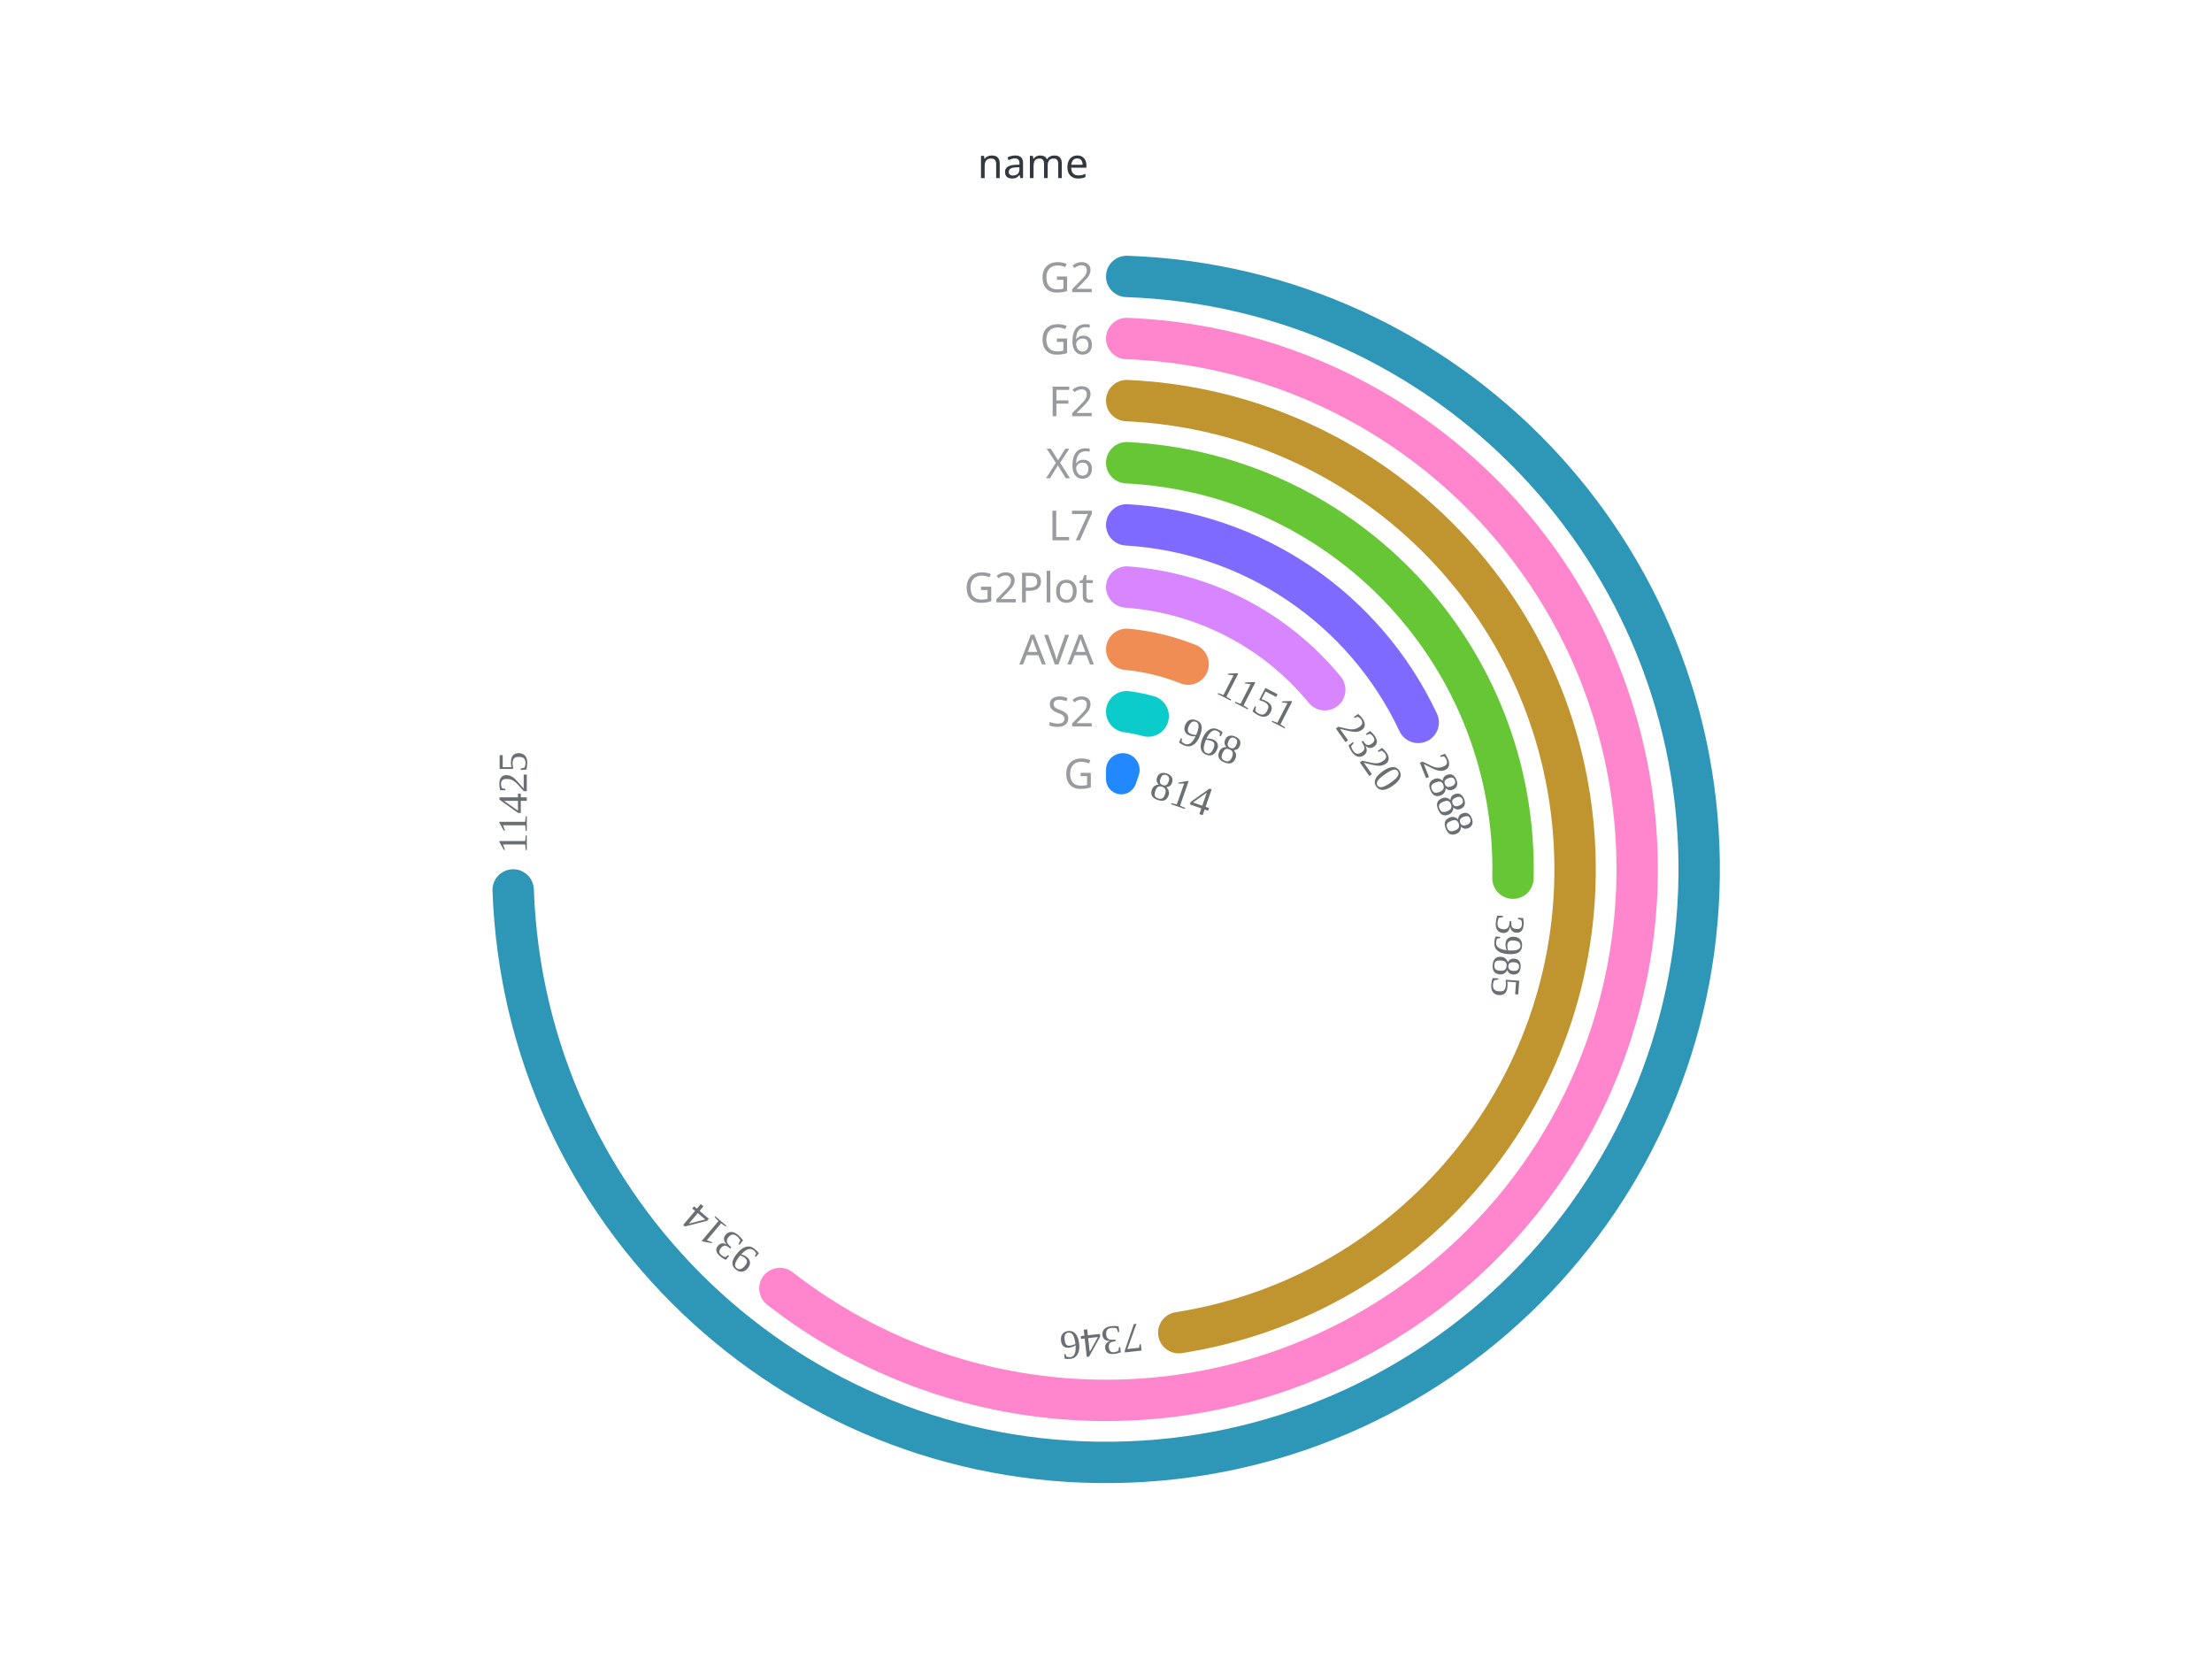
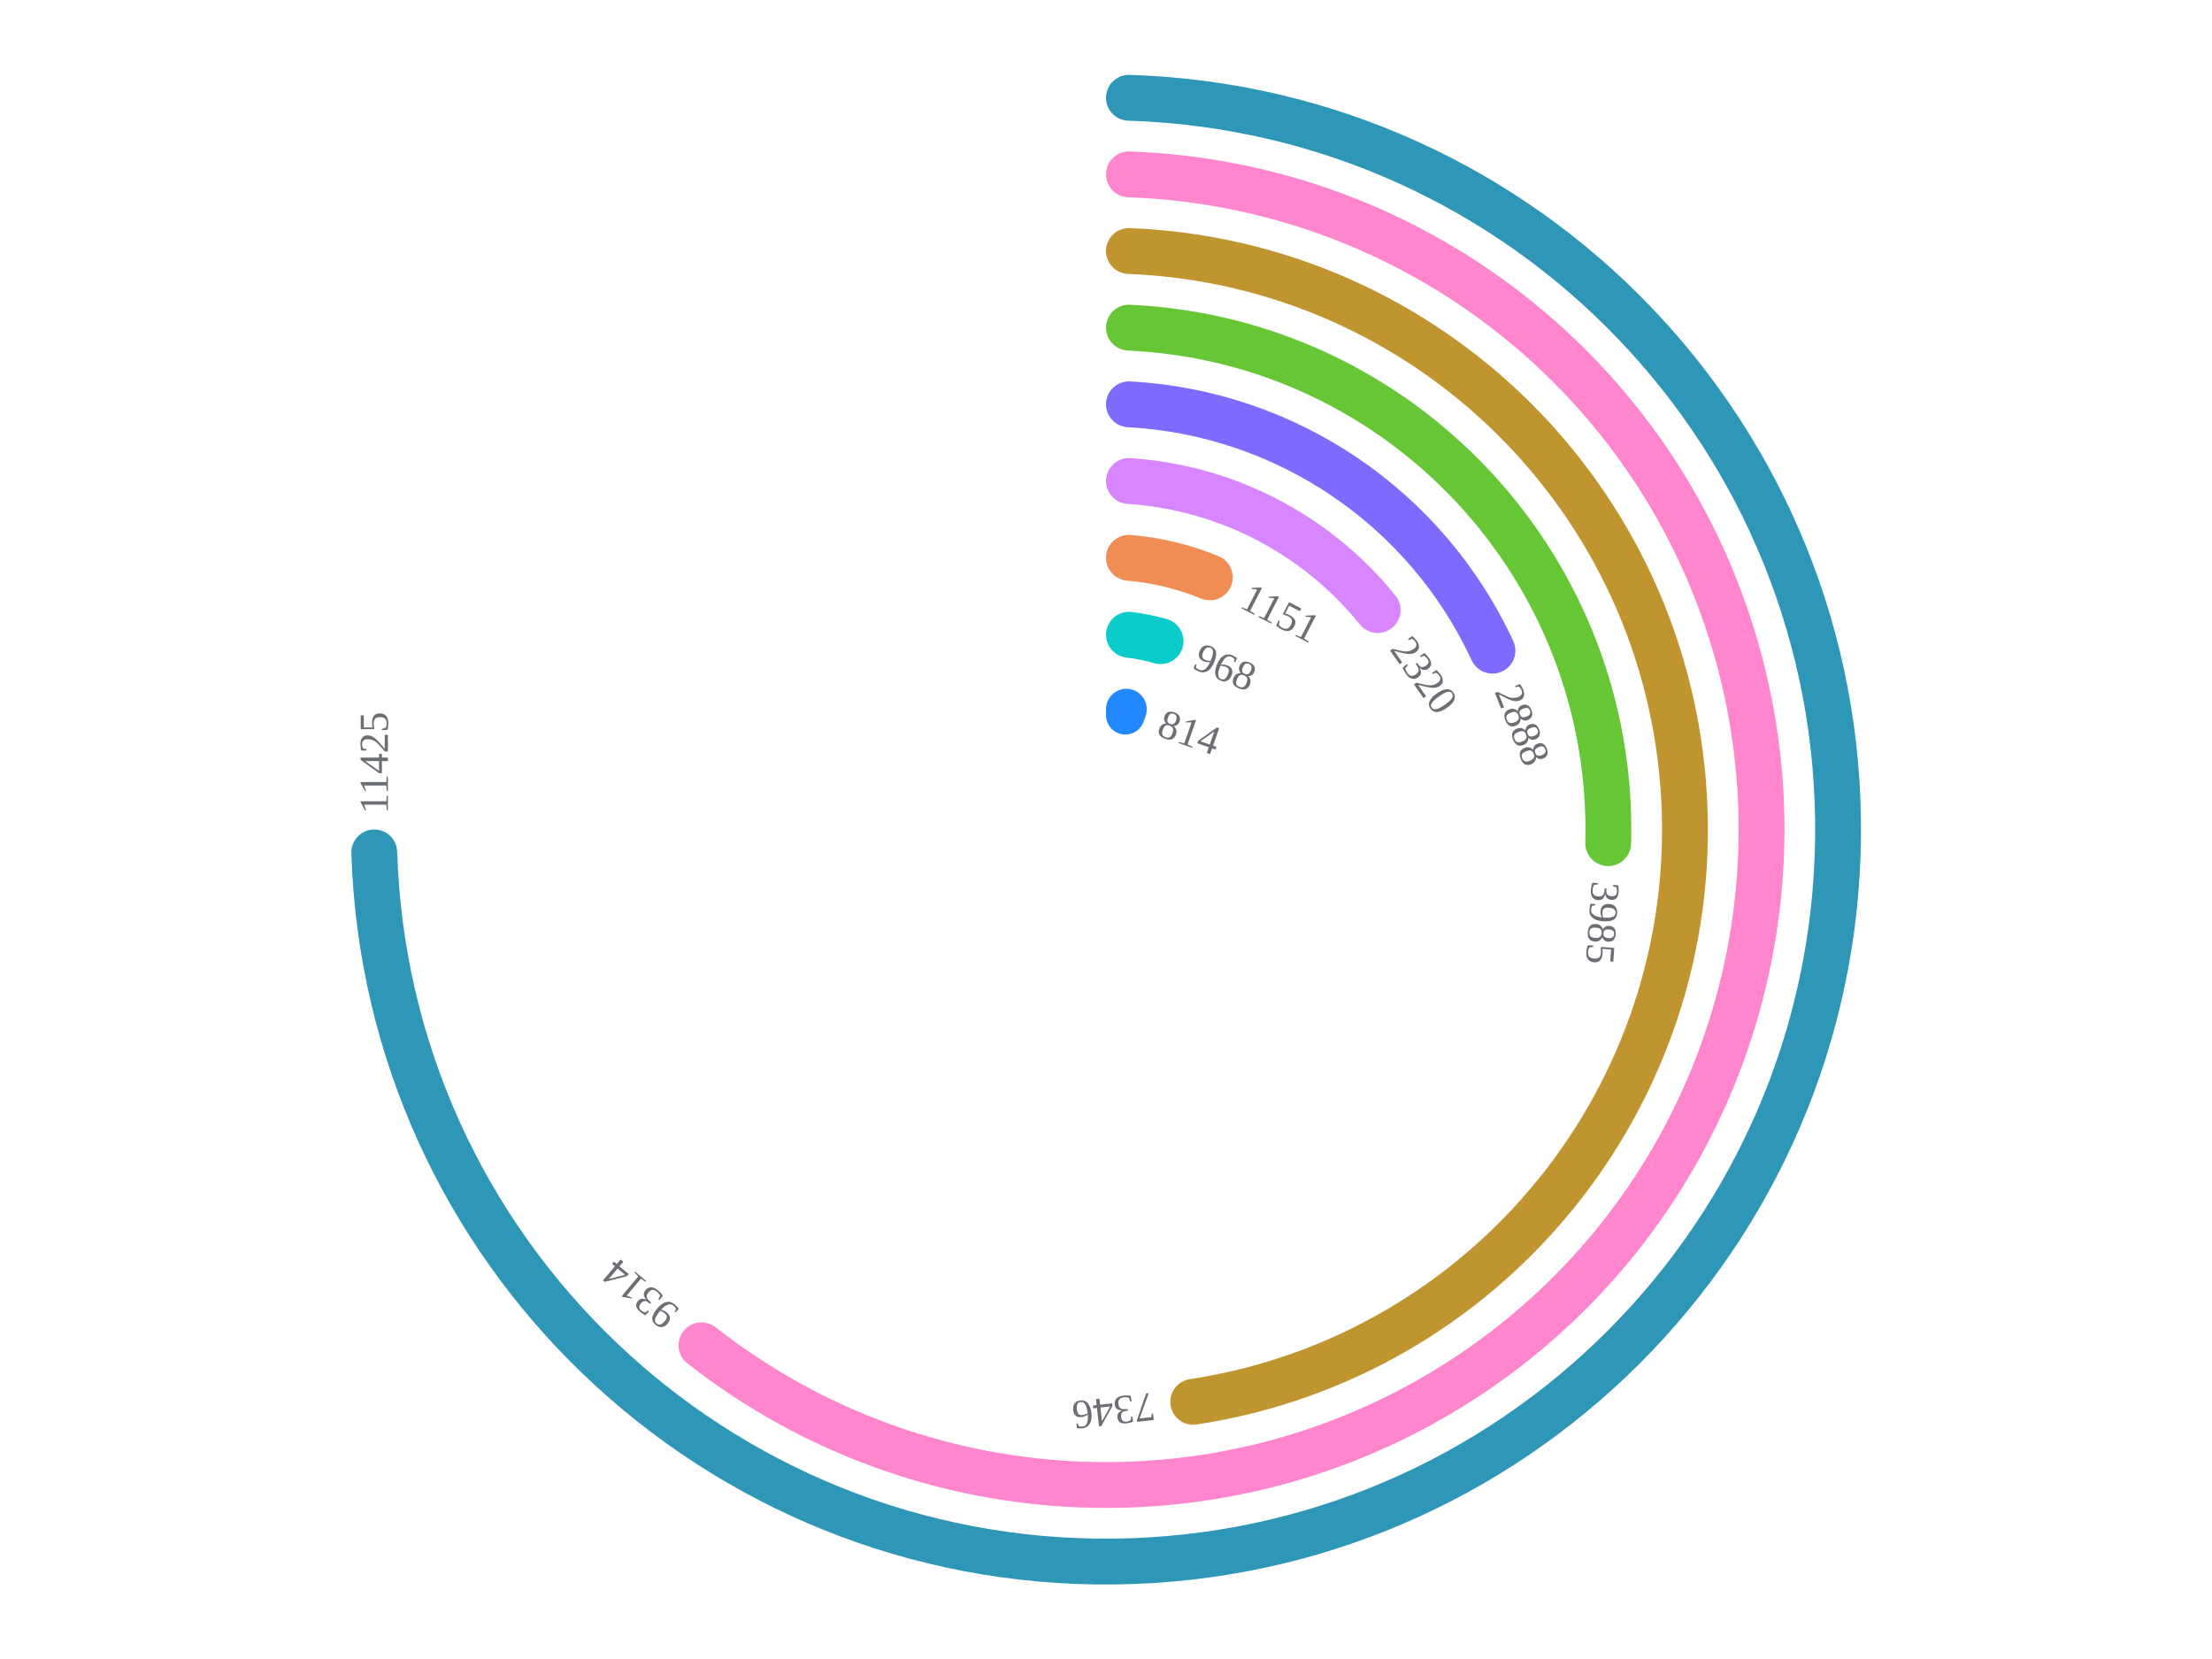
<svg xmlns="http://www.w3.org/2000/svg" width="640" height="480" style="background: transparent;" color-interpolation-filters="sRGB">
  <defs />
  <g id="g-svg-camera" transform="matrix(1,0,0,1,0,0)">
    <g id="g-root" fill="none" transform="matrix(1,0,0,1,0,0)">
-       <g id="g-svg-11" fill="none" transform="matrix(1,0,0,1,0,0)" class="view">
+       <g id="g-svg-1" fill="none" transform="matrix(1,0,0,1,0,0)" class="view">
        <g transform="matrix(1,0,0,1,0,0)">
-           <path id="g-svg-12" fill="rgba(0,0,0,0)" class="area" d="M 0,0 l 640,0 l 0,480 l-640 0 z" width="640" height="480" />
+           <path id="g-svg-2" fill="rgba(0,0,0,0)" class="area" d="M 0,0 l 640,0 l 0,480 l-640 0 z" width="640" height="480" />
        </g>
        <g transform="matrix(1,0,0,1,16,16)">
-           <path id="g-svg-13" fill="rgba(0,0,0,0)" class="area" d="M 0,0 l 608,0 l 0,448 l-608 0 z" width="608" height="448" />
+           <path id="g-svg-3" fill="rgba(0,0,0,0)" class="area" d="M 0,0 l 608,0 l 0,448 l-608 0 z" width="608" height="448" />
        </g>
        <g transform="matrix(1,0,0,1,16,16)">
-           <path id="g-svg-14" fill="rgba(0,0,0,0)" class="area" d="M 0,0 l 608,0 l 0,448 l-608 0 z" width="608" height="448" />
+           <path id="g-svg-4" fill="rgba(0,0,0,0)" class="area" d="M 0,0 l 608,0 l 0,448 l-608 0 z" width="608" height="448" />
        </g>
-         <g transform="matrix(1,0,0,1,47,70)">
-           <path id="g-svg-15" fill="rgba(0,0,0,0)" class="area" d="M 0,0 l 546,0 l 0,363 l-546 0 z" width="546" height="363" />
+         <g transform="matrix(1,0,0,1,16,16)">
+           <path id="g-svg-5" fill="rgba(0,0,0,0)" class="area" d="M 0,0 l 608,0 l 0,448 l-608 0 z" width="608" height="448" />
        </g>
-         <g id="g-svg-16" fill="none" transform="matrix(1,0,0,1,0,0)" class="component">
-           <g id="g-svg-17" fill="none" class="axis" transform="matrix(1,0,0,1,0,0)">
-             <g id="g-svg-18" fill="none" transform="matrix(1,0,0,1,0,0)" class="axis-grid-group" />
-             <g id="g-svg-19" fill="none" transform="matrix(1,0,0,1,0,0)" class="axis-main-group">
-               <g id="g-svg-20" fill="none" transform="matrix(1,0,0,1,0,0)" class="axis-line-group">
-                 <g transform="matrix(1,0,0,1,320,70)">
-                   <line id="g-svg-21" fill="none" x1="0" y1="0" x2="0" y2="163.35" class="axis-line axis-line" stroke-width="0.5" stroke="rgba(29,33,41,1)" stroke-opacity="0.45" opacity="0" />
-                 </g>
-               </g>
-               <g id="g-svg-22" fill="none" transform="matrix(1,0,0,1,0,0)" class="axis-tick-group" />
-               <g id="g-svg-23" fill="none" transform="matrix(1,0,0,1,0,0)" class="axis-label-group">
-                 <g id="g-svg-24" fill="none" transform="matrix(1,0,0,1,316,223.4772)" class="axis-label">
-                   <g transform="matrix(1,0,0,1,0,0)">
-                     <text id="g-svg-33" fill="rgba(29,33,41,1)" dominant-baseline="central" paint-order="stroke" dx="0.5" font-family="sans-serif" font-size="12" font-style="normal" font-variant="normal" font-weight="normal" stroke-width="1" text-anchor="end" class="axis-label-item" opacity="0.45">
-                       G
-                     </text>
-                   </g>
-                 </g>
-                 <g id="g-svg-25" fill="none" transform="matrix(1,0,0,1,316,205.5266)" class="axis-label">
-                   <g transform="matrix(1,0,0,1,0,0)">
-                     <text id="g-svg-34" fill="rgba(29,33,41,1)" dominant-baseline="central" paint-order="stroke" dx="0.5" font-family="sans-serif" font-size="12" font-style="normal" font-variant="normal" font-weight="normal" stroke-width="1" text-anchor="end" class="axis-label-item" opacity="0.45">
-                       S2
-                     </text>
-                   </g>
-                 </g>
-                 <g id="g-svg-26" fill="none" transform="matrix(1,0,0,1,316,187.5761)" class="axis-label">
-                   <g transform="matrix(1,0,0,1,0,0)">
-                     <text id="g-svg-35" fill="rgba(29,33,41,1)" dominant-baseline="central" paint-order="stroke" dx="0.5" font-family="sans-serif" font-size="12" font-style="normal" font-variant="normal" font-weight="normal" stroke-width="1" text-anchor="end" class="axis-label-item" opacity="0.45">
-                       AVA
-                     </text>
-                   </g>
-                 </g>
-                 <g id="g-svg-27" fill="none" transform="matrix(1,0,0,1,316,169.6255)" class="axis-label">
-                   <g transform="matrix(1,0,0,1,0,0)">
-                     <text id="g-svg-36" fill="rgba(29,33,41,1)" dominant-baseline="central" paint-order="stroke" dx="0.5" font-family="sans-serif" font-size="12" font-style="normal" font-variant="normal" font-weight="normal" stroke-width="1" text-anchor="end" class="axis-label-item" opacity="0.45">
-                       G2Plot
-                     </text>
-                   </g>
-                 </g>
-                 <g id="g-svg-28" fill="none" transform="matrix(1,0,0,1,316,151.675)" class="axis-label">
-                   <g transform="matrix(1,0,0,1,0,0)">
-                     <text id="g-svg-37" fill="rgba(29,33,41,1)" dominant-baseline="central" paint-order="stroke" dx="0.5" font-family="sans-serif" font-size="12" font-style="normal" font-variant="normal" font-weight="normal" stroke-width="1" text-anchor="end" class="axis-label-item" opacity="0.45">
-                       L7
-                     </text>
-                   </g>
-                 </g>
-                 <g id="g-svg-29" fill="none" transform="matrix(1,0,0,1,316,133.7245)" class="axis-label">
-                   <g transform="matrix(1,0,0,1,0,0)">
-                     <text id="g-svg-38" fill="rgba(29,33,41,1)" dominant-baseline="central" paint-order="stroke" dx="0.5" font-family="sans-serif" font-size="12" font-style="normal" font-variant="normal" font-weight="normal" stroke-width="1" text-anchor="end" class="axis-label-item" opacity="0.45">
-                       X6
-                     </text>
-                   </g>
-                 </g>
-                 <g id="g-svg-30" fill="none" transform="matrix(1,0,0,1,316,115.7739)" class="axis-label">
-                   <g transform="matrix(1,0,0,1,0,0)">
-                     <text id="g-svg-39" fill="rgba(29,33,41,1)" dominant-baseline="central" paint-order="stroke" dx="0.5" font-family="sans-serif" font-size="12" font-style="normal" font-variant="normal" font-weight="normal" stroke-width="1" text-anchor="end" class="axis-label-item" opacity="0.45">
-                       F2
-                     </text>
-                   </g>
-                 </g>
-                 <g id="g-svg-31" fill="none" transform="matrix(1,0,0,1,316,97.82335)" class="axis-label">
-                   <g transform="matrix(1,0,0,1,0,0)">
-                     <text id="g-svg-40" fill="rgba(29,33,41,1)" dominant-baseline="central" paint-order="stroke" dx="0.5" font-family="sans-serif" font-size="12" font-style="normal" font-variant="normal" font-weight="normal" stroke-width="1" text-anchor="end" class="axis-label-item" opacity="0.45">
-                       G6
-                     </text>
-                   </g>
-                 </g>
-                 <g id="g-svg-32" fill="none" transform="matrix(1,0,0,1,316,79.8728)" class="axis-label">
-                   <g transform="matrix(1,0,0,1,0,0)">
-                     <text id="g-svg-41" fill="rgba(29,33,41,1)" dominant-baseline="central" paint-order="stroke" dx="0.5" font-family="sans-serif" font-size="12" font-style="normal" font-variant="normal" font-weight="normal" stroke-width="1" text-anchor="end" class="axis-label-item" opacity="0.45">
-                       G2
-                     </text>
-                   </g>
-                 </g>
-               </g>
+         <g transform="matrix(1,0,0,1,16,16)">
+           <path id="g-svg-6" fill="rgba(0,0,0,0)" class="plot" d="M 0,0 l 608,0 l 0,448 l-608 0 z" width="608" height="448" />
+           <g id="g-svg-7" fill="none" transform="matrix(1,0,0,1,0,0)" class="main-layer">
+             <g transform="matrix(1,0,0,1,304,183.2783)">
+               <path id="g-svg-9" fill="rgba(23,131,255,1)" d="M 0,5.903 A 5.901 5.901 0 1 1 11.472 7.847 L 10.902,9.481 A 5.607 5.607 0 0 1 0 7.633 Z" fill-opacity="0.95" stroke-width="0" stroke="rgba(23,131,255,1)" class="element" />
            </g>
-             <g id="g-svg-42" fill="none" transform="matrix(1,0,0,1,298.38,46.8728)" class="axis-title-group">
-               <g transform="matrix(1,0,0,1,0,0)">
-                 <text id="g-svg-43" fill="rgba(29,33,41,1)" dominant-baseline="central" paint-order="stroke" dx="0.5" font-family="sans-serif" font-size="12" font-style="normal" font-variant="normal" font-weight="normal" stroke-width="1" text-anchor="middle" class="axis-title" opacity="0.9">
-                   name
-                 </text>
-               </g>
+             <g transform="matrix(1,0,0,1,304,161.0186)">
+               <path id="g-svg-10" fill="rgba(0,201,201,1)" d="M 2.3284307815174543e-8,6.631 A 6.632 6.632 0 0 1 7.407 0.045 A 63.37 63.37 0 0 1 17.642 2.116 A 6.632 6.632 0 0 1 21.905 11.063 L 21.905,11.063 A 6.632 6.632 0 0 1 13.949 14.855 A 50.107 50.107 0 0 0 5.856 13.218 A 6.632 6.632 0 0 1 2.3284307815174543e-8 6.631 Z" fill-opacity="0.95" stroke-width="0" stroke="rgba(0,201,201,1)" class="element" />
+             </g>
+             <g transform="matrix(1,0,0,1,304,138.7556)">
+               <path id="g-svg-11" fill="rgba(240,136,77,1)" d="M 8.881784197001252e-16,6.631 A 6.632 6.632 0 0 1 7.189 0.023 A 85.524 85.524 0 0 1 32.562 6.161 A 6.632 6.632 0 0 1 35.935 15.325 L 35.935,15.325 A 6.632 6.632 0 0 1 27.512 18.426 A 72.261 72.261 0 0 0 6.074 13.239 A 6.632 6.632 0 0 1 8.881784197001252e-16 6.631 Z" fill-opacity="0.95" stroke-width="0" stroke="rgba(240,136,77,1)" class="element" />
+             </g>
+             <g transform="matrix(1,0,0,1,304,116.5397)">
+               <path id="g-svg-12" fill="rgba(213,128,255,1)" d="M 5.971510397273505e-9,6.632 A 6.632 6.632 0 0 1 7.067 0.014 A 107.678 107.678 0 0 1 83.757 39.79 A 6.632 6.632 0 0 1 82.419 49.378 L 82.419,49.378 A 6.632 6.632 0 0 1 73.44 48.125 A 94.415 94.415 0 0 0 6.196 13.249 A 6.632 6.632 0 0 1 5.971510397273505e-9 6.632 Z" fill-opacity="0.95" stroke-width="0" stroke="rgba(213,128,255,1)" class="element" />
+             </g>
+             <g transform="matrix(1,0,0,1,304,94.34738)">
+               <path id="g-svg-13" fill="rgba(120,99,255,1)" d="M 1.7763568394002505e-15,6.632 A 6.632 6.632 0 0 1 6.989 0.01 A 129.832 129.832 0 0 1 117.825 75.122 A 6.632 6.632 0 0 1 114.264 84.067 L 114.264,84.067 A 6.632 6.632 0 0 1 105.788 80.693 A 116.568 116.568 0 0 0 6.275 13.254 A 6.632 6.632 0 0 1 1.7763568394002505e-15 6.632 Z" fill-opacity="0.95" stroke-width="0" stroke="rgba(120,99,255,1)" class="element" />
+             </g>
+             <g transform="matrix(1,0,0,1,304,72.16612)">
+               <path id="g-svg-14" fill="rgba(96,196,45,1)" d="M 0,6.632 A 6.632 6.632 0 0 1 6.934 0.007 A 151.985 151.985 0 0 1 151.929 155.972 A 6.632 6.632 0 0 1 144.817 162.405 L 144.817,162.405 A 6.632 6.632 0 0 1 138.671 155.611 A 138.722 138.722 0 0 0 6.329 13.256 A 6.632 6.632 0 0 1 0 6.632 Z" fill-opacity="0.95" stroke-width="0" stroke="rgba(96,196,45,1)" class="element" />
+             </g>
+             <g transform="matrix(1,0,0,1,304,49.99182)">
+               <path id="g-svg-15" fill="rgba(189,143,36,1)" d="M 2.3681536731601227e-9,6.632 A 6.632 6.632 0 0 1 6.894 0.005 A 174.139 174.139 0 0 1 26.237 346.159 A 6.632 6.632 0 0 1 18.647 340.342 L 18.647,340.342 A 6.632 6.632 0 0 1 24.238 333.048 A 160.876 160.876 0 0 0 6.369 13.258 A 6.632 6.632 0 0 1 2.3681536731601227e-9 6.632 Z" fill-opacity="0.95" stroke-width="0" stroke="rgba(189,143,36,1)" class="element" />
+             </g>
+             <g transform="matrix(1,0,0,1,180.3196,27.82298)">
+               <path id="g-svg-16" fill="rgba(255,128,202,1)" d="M 123.68,6.631 A 6.632 6.632 0 0 1 130.543 0.004 A 196.293 196.293 0 1 1 2.538 350.629 A 6.632 6.632 0 0 1 1.559 341.139 L 1.559,341.139 A 6.632 6.632 0 0 1 10.723 340.193 A 183.03 183.03 0 1 0 130.08 13.259 A 6.632 6.632 0 0 1 123.68 6.631 Z" fill-opacity="0.95" stroke-width="0" stroke="rgba(255,128,202,1)" class="element" />
+             </g>
+             <g transform="matrix(1,0,0,1,85.65677,5.656769)">
+               <path id="g-svg-17" fill="rgba(36,145,179,1)" d="M 218.343,6.631 A 6.632 6.632 0 0 1 225.182 0.003 A 218.447 218.447 0 1 1 0.003 225.182 A 6.632 6.632 0 0 1 6.631 218.343 L 6.631,218.343 A 6.632 6.632 0 0 1 13.26 224.767 A 205.184 205.184 0 1 0 224.767 13.26 A 6.632 6.632 0 0 1 218.343 6.631 Z" fill-opacity="0.95" stroke-width="0" stroke="rgba(36,145,179,1)" class="element" />
            </g>
          </g>
-         </g>
-         <g transform="matrix(1,0,0,1,16,16)">
-           <path id="g-svg-45" fill="rgba(0,0,0,0)" class="plot" d="M 0,0 l 608,0 l 0,448 l-608 0 z" width="608" height="448" />
-           <g id="g-svg-46" fill="none" transform="matrix(1,0,0,1,0,0)" class="main-layer">
-             <g transform="matrix(1,0,0,1,304,201.9064)">
-               <path id="g-svg-48" fill="rgba(23,131,255,1)" d="M 8.881784197001252e-16,4.866 A 4.868 4.868 0 1 1 9.465 6.47 L 8.595,8.962 A 4.421 4.421 0 0 1 8.881784197001252e-16 7.506 Z" fill-opacity="0.95" stroke-width="0" stroke="rgba(23,131,255,1)" class="element" />
-             </g>
-             <g transform="matrix(1,0,0,1,304,183.9342)">
-               <path id="g-svg-49" fill="rgba(0,201,201,1)" d="M 8.881784197001252e-16,5.984 A 5.984 5.984 0 0 1 6.762 0.051 A 51.957 51.957 0 0 1 13.796 1.474 A 5.984 5.984 0 0 1 17.72 9.569 L 17.72,9.569 A 5.984 5.984 0 0 1 10.618 13.012 A 39.99 39.99 0 0 0 5.205 11.916 A 5.984 5.984 0 0 1 8.881784197001252e-16 5.984 Z" fill-opacity="0.95" stroke-width="0" stroke="rgba(0,201,201,1)" class="element" />
-             </g>
-             <g transform="matrix(1,0,0,1,304,165.8737)">
-               <path id="g-svg-50" fill="rgba(240,136,77,1)" d="M 0,5.983 A 5.984 5.984 0 0 1 6.544 0.026 A 69.907 69.907 0 0 1 25.995 4.732 A 5.984 5.984 0 0 1 29.092 13.021 L 29.092,13.021 A 5.984 5.984 0 0 1 21.545 15.84 A 57.94 57.94 0 0 0 5.423 11.94 A 5.984 5.984 0 0 1 0 5.983 Z" fill-opacity="0.95" stroke-width="0" stroke="rgba(240,136,77,1)" class="element" />
-             </g>
-             <g transform="matrix(1,0,0,1,304,147.861)">
-               <path id="g-svg-51" fill="rgba(213,128,255,1)" d="M 2.1966783947391377e-10,5.983 A 5.984 5.984 0 0 1 6.421 0.016 A 87.858 87.858 0 0 1 67.926 31.916 A 5.984 5.984 0 0 1 66.747 40.602 L 66.747,40.602 A 5.984 5.984 0 0 1 58.674 39.506 A 75.891 75.891 0 0 0 5.546 11.951 A 5.984 5.984 0 0 1 2.1966783947391377e-10 5.983 Z" fill-opacity="0.95" stroke-width="0" stroke="rgba(213,128,255,1)" class="element" />
-             </g>
-             <g transform="matrix(1,0,0,1,304,129.8713)">
-               <path id="g-svg-52" fill="rgba(120,99,255,1)" d="M 0,5.983 A 5.984 5.984 0 0 1 6.342 0.011 A 105.809 105.809 0 0 1 95.749 60.601 A 5.984 5.984 0 0 1 92.552 68.705 L 92.552,68.705 A 5.984 5.984 0 0 1 84.92 65.694 A 93.841 93.841 0 0 0 5.625 11.956 A 5.984 5.984 0 0 1 0 5.983 Z" fill-opacity="0.95" stroke-width="0" stroke="rgba(120,99,255,1)" class="element" />
-             </g>
-             <g transform="matrix(1,0,0,1,304,111.8933)">
-               <path id="g-svg-53" fill="rgba(96,196,45,1)" d="M 8.881784197001252e-16,5.984 A 5.984 5.984 0 0 1 6.288 0.008 A 123.759 123.759 0 0 1 123.729 126.335 A 5.984 5.984 0 0 1 117.311 132.17 L 117.311,132.17 A 5.984 5.984 0 0 1 111.765 126.071 A 111.792 111.792 0 0 0 5.68 11.959 A 5.984 5.984 0 0 1 8.881784197001252e-16 5.984 Z" fill-opacity="0.95" stroke-width="0" stroke="rgba(96,196,45,1)" class="element" />
-             </g>
-             <g transform="matrix(1,0,0,1,304,93.92221)">
-               <path id="g-svg-54" fill="rgba(189,143,36,1)" d="M 0,5.984 A 5.984 5.984 0 0 1 6.247 0.006 A 141.71 141.71 0 0 1 21.981 281.573 A 5.984 5.984 0 0 1 15.106 276.328 L 15.106,276.328 A 5.984 5.984 0 0 1 20.124 269.75 A 129.743 129.743 0 0 0 5.72 11.962 A 5.984 5.984 0 0 1 0 5.984 Z" fill-opacity="0.95" stroke-width="0" stroke="rgba(189,143,36,1)" class="element" />
-             </g>
-             <g transform="matrix(1,0,0,1,203.6572,75.9565)">
-               <path id="g-svg-55" fill="rgba(255,128,202,1)" d="M 100.343,5.983 A 5.984 5.984 0 0 1 106.559 0.004 A 159.66 159.66 0 1 1 2.309 285.561 A 5.984 5.984 0 0 1 1.407 276.984 L 1.407,276.984 A 5.984 5.984 0 0 1 9.657 276.116 A 147.693 147.693 0 1 0 106.094 11.962 A 5.984 5.984 0 0 1 100.343 5.983 Z" fill-opacity="0.95" stroke-width="0" stroke="rgba(255,128,202,1)" class="element" />
-             </g>
-             <g transform="matrix(1,0,0,1,126.4934,57.99338)">
-               <path id="g-svg-56" fill="rgba(36,145,179,1)" d="M 177.507,5.984 A 5.984 5.984 0 0 1 183.699 0.004 A 177.611 177.611 0 1 1 0.004 183.699 A 5.984 5.984 0 0 1 5.984 177.507 L 5.984,177.507 A 5.984 5.984 0 0 1 11.964 183.282 A 165.644 165.644 0 1 0 183.282 11.964 A 5.984 5.984 0 0 1 177.507 5.984 Z" fill-opacity="0.95" stroke-width="0" stroke="rgba(36,145,179,1)" class="element" />
-             </g>
-           </g>
-           <g id="g-svg-47" fill="none" transform="matrix(1,0,0,1,0,0)" class="label-layer">
-             <g id="g-svg-66" fill="none" transform="matrix(1,0,0,1,313.2328,209.0418)" class="label">
+           <g id="g-svg-8" fill="none" transform="matrix(1,0,0,1,0,0)" class="label-layer">
+             <g id="g-svg-27" fill="none" transform="matrix(1,0,0,1,315.3947,191.3464)" class="label">
              <g transform="matrix(1,0,0,1,-0.012273,-9.540009)">
                <path id="background" fill="none" d="M 0,0 l 28.803,0 l 0,29.122 l-28.803 0 z" width="28.803" height="29.122" />
              </g>
              <g transform="matrix(0.944165,0.329473,-0.329473,0.944165,0,0)">
                <text id="text" fill="rgba(29,33,41,1)" dominant-baseline="central" paint-order="stroke" style="transform:translate(4px, 0px);" dx="0.5" fill-opacity="0.65" font-size="12" font-weight="normal" text-anchor="left">
                  814
                </text>
              </g>
              <g transform="matrix(1,0,0,1,0,0)">
                <path id="connector" fill="none" d="M 0,0 L 0,0" />
              </g>
            </g>
-             <g id="g-svg-70" fill="none" transform="matrix(1,0,0,1,321.8717,193.1426)" class="label">
+             <g id="g-svg-31" fill="none" transform="matrix(1,0,0,1,326.0565,171.7242)" class="label">
              <g transform="matrix(1,0,0,1,-0.785126,-9.040532)">
                <path id="background" fill="none" d="M 0,0 l 31.422,0 l 0,30.676 l-31.422 0 z" width="31.422" height="30.676" />
              </g>
              <g transform="matrix(0.921347,0.38874,-0.38874,0.921347,0,0)">
                <text id="text" fill="rgba(29,33,41,1)" dominant-baseline="central" paint-order="stroke" style="transform:translate(4px, 0px);" dx="0.5" fill-opacity="0.65" font-size="12" font-weight="normal" text-anchor="left">
                  968
                </text>
              </g>
              <g transform="matrix(1,0,0,1,0,0)">
                <path id="connector" fill="none" d="M 0,0 L 0,0" />
              </g>
            </g>
-             <g id="g-svg-74" fill="none" transform="matrix(1,0,0,1,333.2203,178.6455)" class="label">
+             <g id="g-svg-35" fill="none" transform="matrix(1,0,0,1,340.0626,153.8324)" class="label">
              <g transform="matrix(1,0,0,1,-1.699145,-8.399762)">
                <path id="background" fill="none" d="M 0,0 l 33.496,0 l 0,32.268 l-33.496 0 z" width="33.496" height="32.268" />
              </g>
              <g transform="matrix(0.889409,0.457112,-0.457112,0.889409,0,0)">
                <text id="text" fill="rgba(29,33,41,1)" dominant-baseline="central" paint-order="stroke" style="transform:translate(4px, 0px);" dx="0.5" fill-opacity="0.65" font-size="12" font-weight="normal" text-anchor="left">
                  1151
                </text>
              </g>
              <g transform="matrix(1,0,0,1,0,0)">
                <path id="connector" fill="none" d="M 0,0 L 0,0" />
              </g>
            </g>
-             <g id="g-svg-78" fill="none" transform="matrix(1,0,0,1,370.9256,188.3366)" class="label">
+             <g id="g-svg-39" fill="none" transform="matrix(1,0,0,1,386.5969,165.7928)" class="label">
              <g transform="matrix(1,0,0,1,-7.096124,-3.354849)">
                <path id="background" fill="none" d="M 0,0 l 36.796,0 l 0,38.785 l-36.796 0 z" width="36.796" height="38.785" />
              </g>
              <g transform="matrix(0.576045,0.817418,-0.817418,0.576045,0,0)">
                <text id="text" fill="rgba(29,33,41,1)" dominant-baseline="central" paint-order="stroke" style="transform:translate(4px, 0px);" dx="0.5" fill-opacity="0.65" font-size="12" font-weight="normal" text-anchor="left">
                  2320
                </text>
              </g>
              <g transform="matrix(1,0,0,1,0,0)">
                <path id="connector" fill="none" d="M 0,0 L 0,0" />
              </g>
            </g>
-             <g id="g-svg-82" fill="none" transform="matrix(1,0,0,1,396.7186,198.5096)" class="label">
+             <g id="g-svg-43" fill="none" transform="matrix(1,0,0,1,418.4296,178.348)" class="label">
              <g transform="matrix(1,0,0,1,-9.199126,-0.546103)">
                <path id="background" fill="none" d="M 0,0 l 33.161,0 l 0,38.096 l-33.161 0 z" width="33.161" height="38.096" />
              </g>
              <g transform="matrix(0.370552,0.928812,-0.928812,0.370552,0,0)">
                <text id="text" fill="rgba(29,33,41,1)" dominant-baseline="central" paint-order="stroke" style="transform:translate(4px, 0px);" dx="0.5" fill-opacity="0.65" font-size="12" font-weight="normal" text-anchor="left">
                  2888
                </text>
              </g>
              <g transform="matrix(1,0,0,1,0,0)">
                <path id="connector" fill="none" d="M 0,0 L 0,0" />
              </g>
            </g>
-             <g id="g-svg-86" fill="none" transform="matrix(1,0,0,1,421.463,244.0745)" class="label">
+             <g id="g-svg-47" fill="none" transform="matrix(1,0,0,1,448.9681,234.5823)" class="label">
              <g transform="matrix(1,0,0,1,-14.07878,3.152139)">
                <path id="background" fill="none" d="M 0,0 l 25.257,0 l 0,33.43 l-25.257 0 z" width="25.257" height="33.43" />
              </g>
              <g transform="matrix(-0.072804,0.997346,-0.997346,-0.072804,0,0)">
                <text id="text" fill="rgba(29,33,41,1)" dominant-baseline="central" paint-order="stroke" style="transform:translate(4px, 0px);" dx="0.5" fill-opacity="0.65" font-size="12" font-weight="normal" text-anchor="left">
                  3985
                </text>
              </g>
              <g transform="matrix(1,0,0,1,0,0)">
                <path id="connector" fill="none" d="M 0,0 L 0,3.152" />
              </g>
            </g>
-             <g id="g-svg-90" fill="none" transform="matrix(1,0,0,1,319.121,370.3812)" class="label">
+             <g id="g-svg-51" fill="none" transform="matrix(1,0,0,1,322.6617,390.4649)" class="label">
              <g transform="matrix(1,0,0,1,-36.42107,-10.98278)">
                <path id="background" fill="none" d="M 0,0 l 33.727,0 l 0,26.351 l-33.727 0 z" width="33.727" height="26.351" />
              </g>
              <g transform="matrix(-0.993775,0.111408,-0.111408,-0.993775,0,0)">
                <text id="text" fill="rgba(29,33,41,1)" dominant-baseline="central" paint-order="stroke" style="transform:translate(4px, 0px);" dx="0.5" fill-opacity="0.65" font-size="12" font-weight="normal" text-anchor="left">
                  7346
                </text>
              </g>
              <g transform="matrix(1,0,0,1,-2.694,0)">
                <path id="connector" fill="none" d="M 2.694,0 L 0,0" />
              </g>
            </g>
-             <g id="g-svg-94" fill="none" transform="matrix(1,0,0,1,204.9886,353.0298)" class="label">
+             <g id="g-svg-55" fill="none" transform="matrix(1,0,0,1,181.804,369.0505)" class="label">
              <g transform="matrix(1,0,0,1,-33.53437,-30.80379)">
                <path id="background" fill="none" d="M 0,0 l 37.884,0 l 0,37.022 l-37.884 0 z" width="37.884" height="37.022" />
              </g>
              <g transform="matrix(-0.764786,-0.644284,0.644284,-0.764786,0,0)">
                <text id="text" fill="rgba(29,33,41,1)" dominant-baseline="central" paint-order="stroke" style="transform:translate(4px, 0px);" dx="0.5" fill-opacity="0.65" font-size="12" font-weight="normal" text-anchor="left">
                  9314
                </text>
              </g>
              <g transform="matrix(1,0,0,1,0,0)">
                <path id="connector" fill="none" d="M 0,0 L 0,0" />
              </g>
            </g>
-             <g id="g-svg-98" fill="none" transform="matrix(1,0,0,1,132.3728,235.5)" class="label">
+             <g id="g-svg-59" fill="none" transform="matrix(1,0,0,1,92.18462,224)" class="label">
              <g transform="matrix(1,0,0,1,-11.5,-39.44)">
                <path id="background" fill="none" d="M 0,0 l 23,0 l 0,35.44 l-23 0 z" width="23" height="35.44" />
              </g>
              <g transform="matrix(0,-1,1,0,0,0)">
                <text id="text" fill="rgba(29,33,41,1)" dominant-baseline="central" paint-order="stroke" style="transform:translate(4px, 0px);" dx="0.5" fill-opacity="0.65" font-size="12" font-weight="normal" text-anchor="left">
                  11425
                </text>
              </g>
              <g transform="matrix(1,0,0,1,0,-4)">
                <path id="connector" fill="none" d="M 0,4 L 0,0" />
              </g>
            </g>
          </g>
        </g>
      </g>
    </g>
  </g>
</svg>
